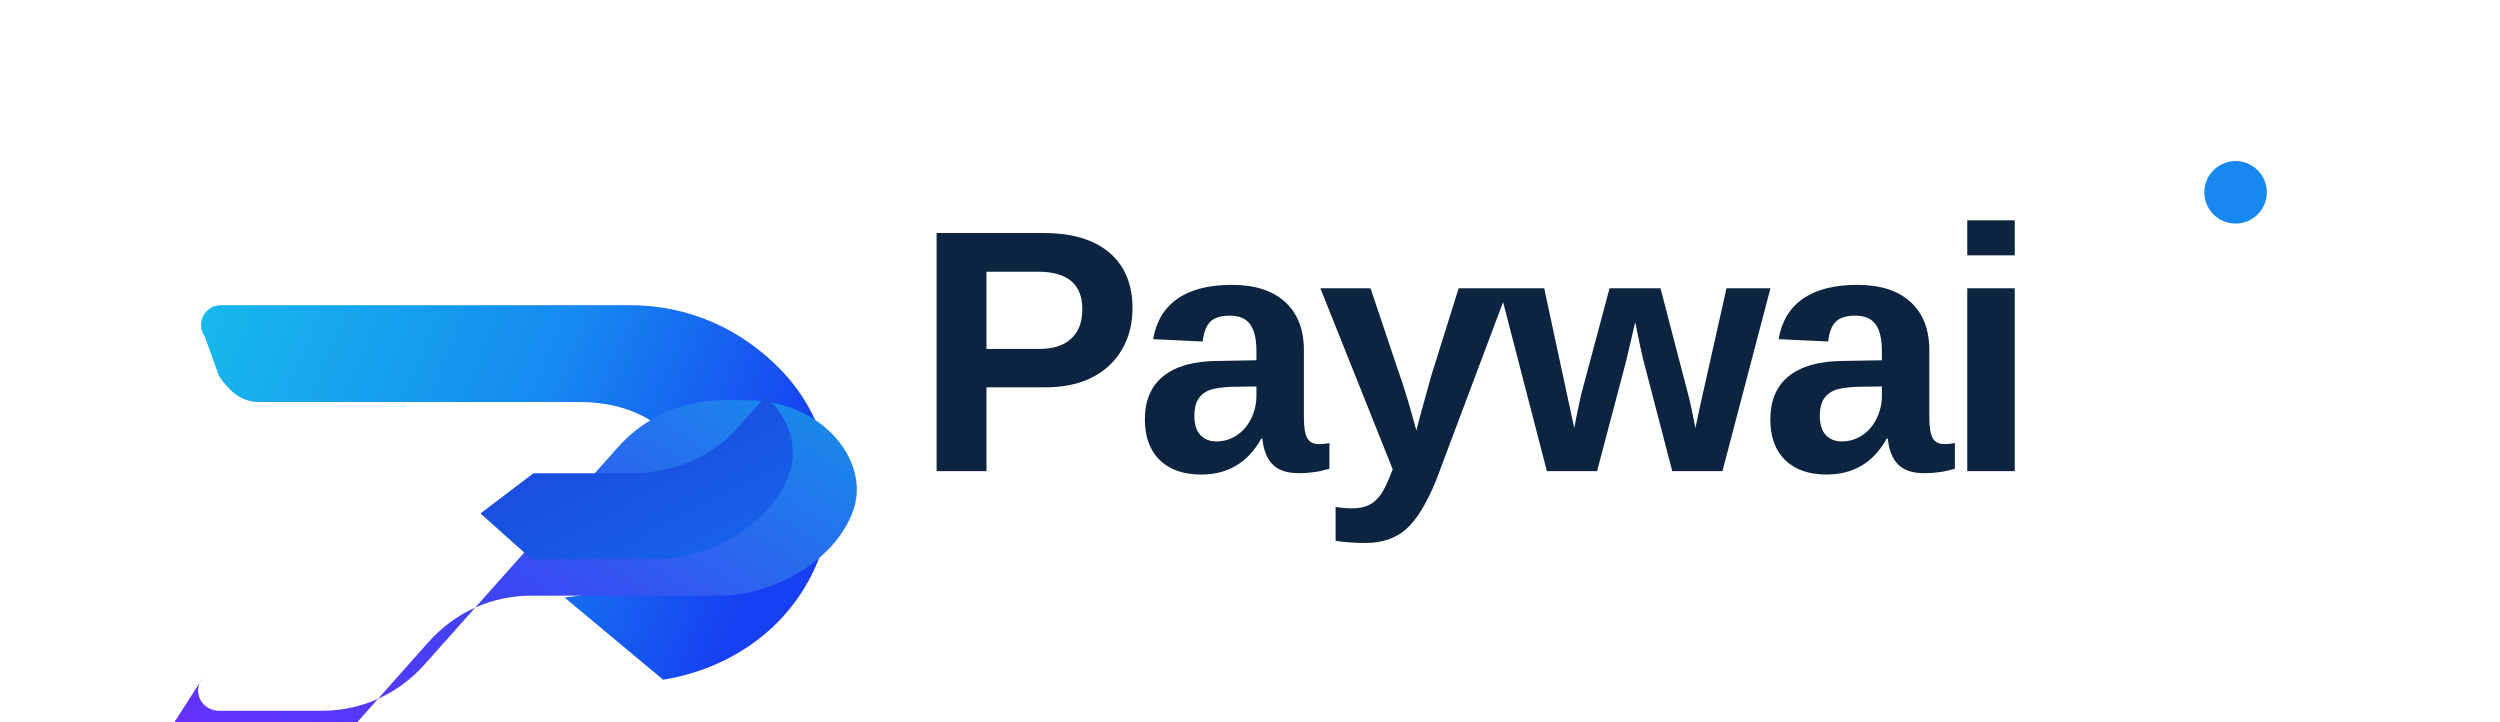
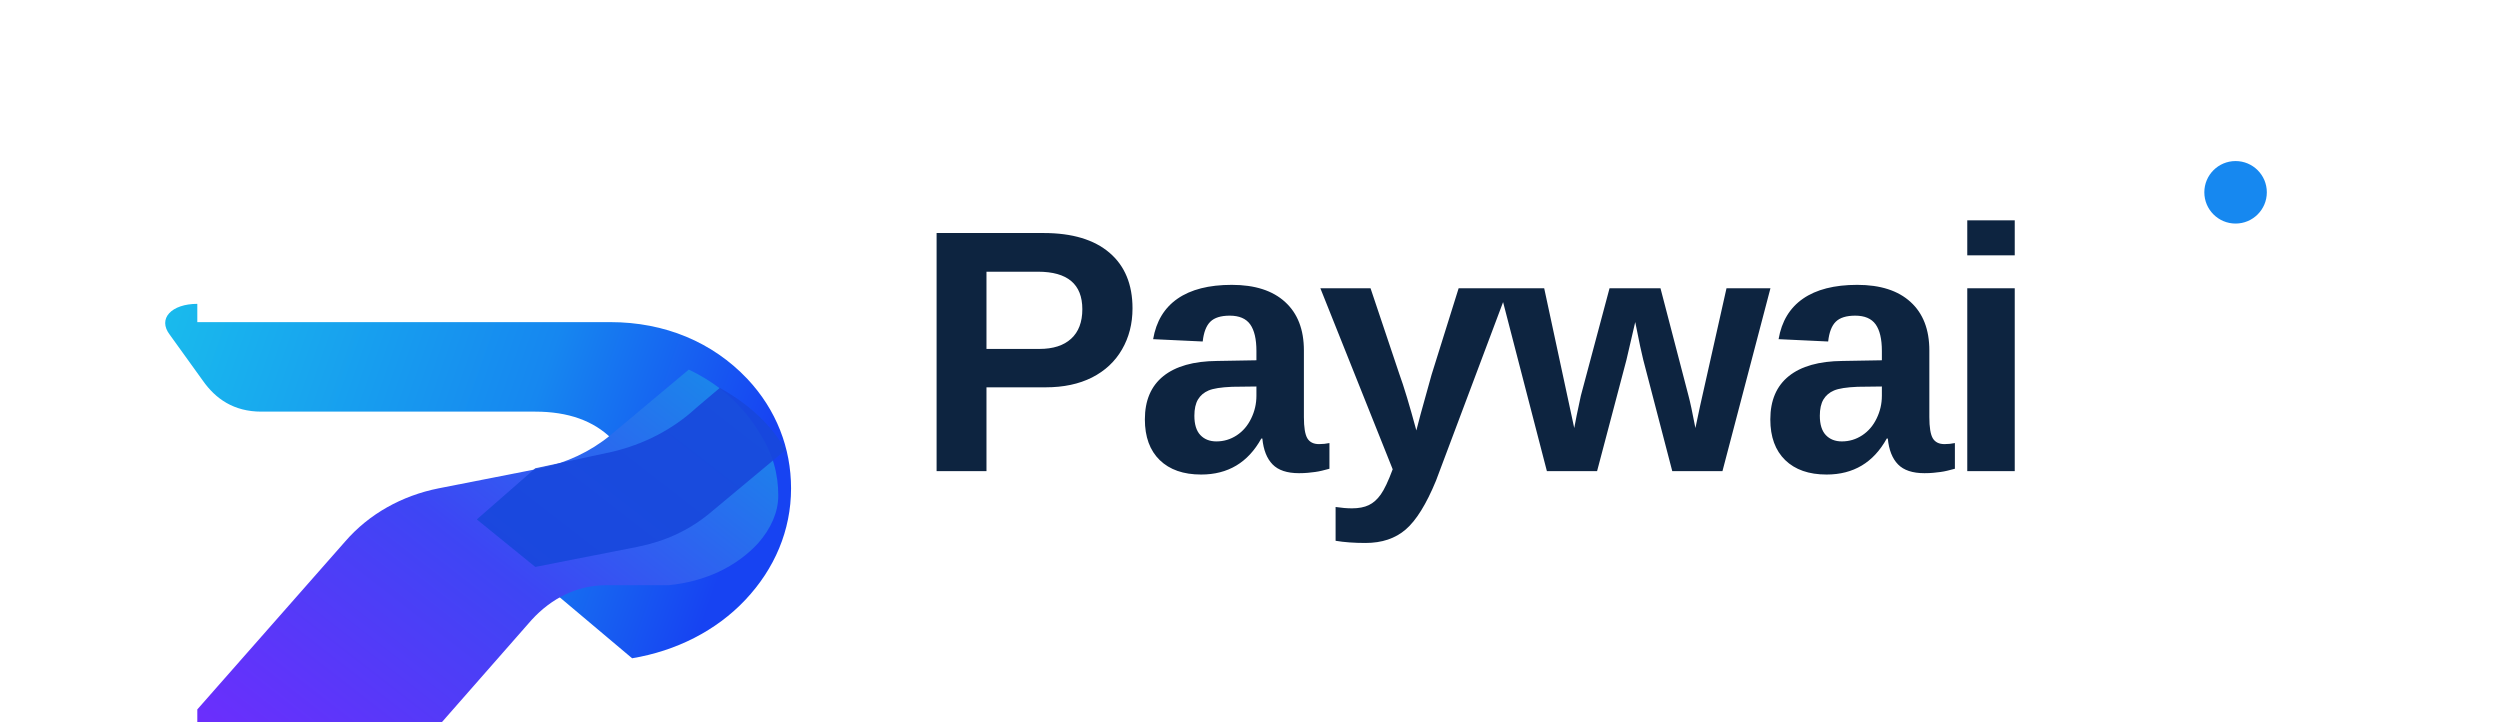
<svg xmlns="http://www.w3.org/2000/svg" viewBox="0 0 520 150">
  <defs>
-     <linearGradient id="top" x1="0" y1="0" x2="1" y2=".25">
-       <stop offset="0" stop-color="#17b9ed" />
-       <stop offset=".58" stop-color="#1688f0" />
-       <stop offset="1" stop-color="#173ff2" />
+     <linearGradient id="a" x1="0" y1="0" x2="1" y2=".2">
+       <stop stop-color="#19bbed" />
+       <stop offset=".62" stop-color="#1687f0" />
+       <stop offset="1" stop-color="#1743f2" />
    </linearGradient>
-     <linearGradient id="bottom" x1="0" y1="1" x2="1" y2="0">
-       <stop offset="0" stop-color="#7a25ff" />
-       <stop offset=".55" stop-color="#3c45f4" />
-       <stop offset="1" stop-color="#168fe9" />
-     </linearGradient>
-     <linearGradient id="fold" x1="0" y1="0" x2="1" y2="1">
-       <stop offset="0" stop-color="#1b43d8" />
-       <stop offset="1" stop-color="#1765ed" />
+     <linearGradient id="b" x1="0" y1="1" x2="1" y2="0">
+       <stop stop-color="#7927ff" />
+       <stop offset=".55" stop-color="#3d46f4" />
+       <stop offset="1" stop-color="#1590e9" />
    </linearGradient>
  </defs>
-   <g transform="translate(0 8) scale(.38)">
-     <path fill="url(#top)" d="M112 163c-5-7 0-17 9-17h224c32 0 61 13 83 36 18 19 27 43 27 67 0 24-9 48-26 67-17 19-41 31-66 35l-54-45c23-2 43-12 57-27 9-10 14-21 14-31 0-11-5-22-14-31-12-12-29-18-49-18H142c-11 0-17-7-22-14z" />
-     <path fill="url(#bottom)" d="M111 350c-6 7-1 18 9 18h56c22 0 42-9 57-26l105-118c15-17 36-26 58-26h12c18 0 35 6 47 18 9 9 14 20 14 31 0 10-5 21-14 31-14 15-34 25-57 27H291c-22 0-42 9-57 26l-88 99c-9 10-24 16-39 16h-35c-10 0-16-10-11-18z" />
-     <path fill="url(#fold)" d="M292 238h53c22 0 43-8 57-23l17-19c10 9 15 20 15 31 0 10-5 21-14 31-14 15-34 25-57 27H291l-28-25z" />
+   <g transform="translate(0 10) scale(.38)">
+     <path fill="url(#a)" d="M108 150h226c30 0 56 11 75 31 16 17 24 38 24 60 0 23-9 44-25 61-16 17-38 28-62 32l-57-48c19-3 35-11 46-23 7-8 11-17 11-25 0-9-4-17-11-24-10-10-24-15-42-15H143c-15 0-25-7-32-17l-18-25c-7-9 1-17 15-17z" />
+     <path fill="url(#b)" d="M108 362l81-92c13-15 31-25 51-29l56-11c14-3 27-9 38-18l43-36c17 8 30 20 39 35 7 11 10 22 10 34 0 9-4 18-11 26-12 13-29 21-49 23h-34c-16 0-30 7-41 19l-79 90c-13 15-31 23-51 23h-49c-13 0-13-10-4-21z" />
+     <path fill="#1747dc" d="M293 230l42-9c17-4 33-12 46-24l13-11c16 9 28 20 36 34l-42 35c-11 9-24 15-39 18l-56 11-32-26z" opacity=".9" />
  </g>
-   <text x="190" y="98" fill="#0d2440" font-family="Arial,Helvetica,sans-serif" font-size="72" font-weight="700" letter-spacing="-2">Paywai</text>
+   <text x="190" y="98" fill="#0d2440" font-family="Manrope,Arial,Helvetica,sans-serif" font-size="72" font-weight="700" letter-spacing="-2">Paywai</text>
  <circle cx="465" cy="40" r="6.5" fill="#1688f0" />
</svg>
